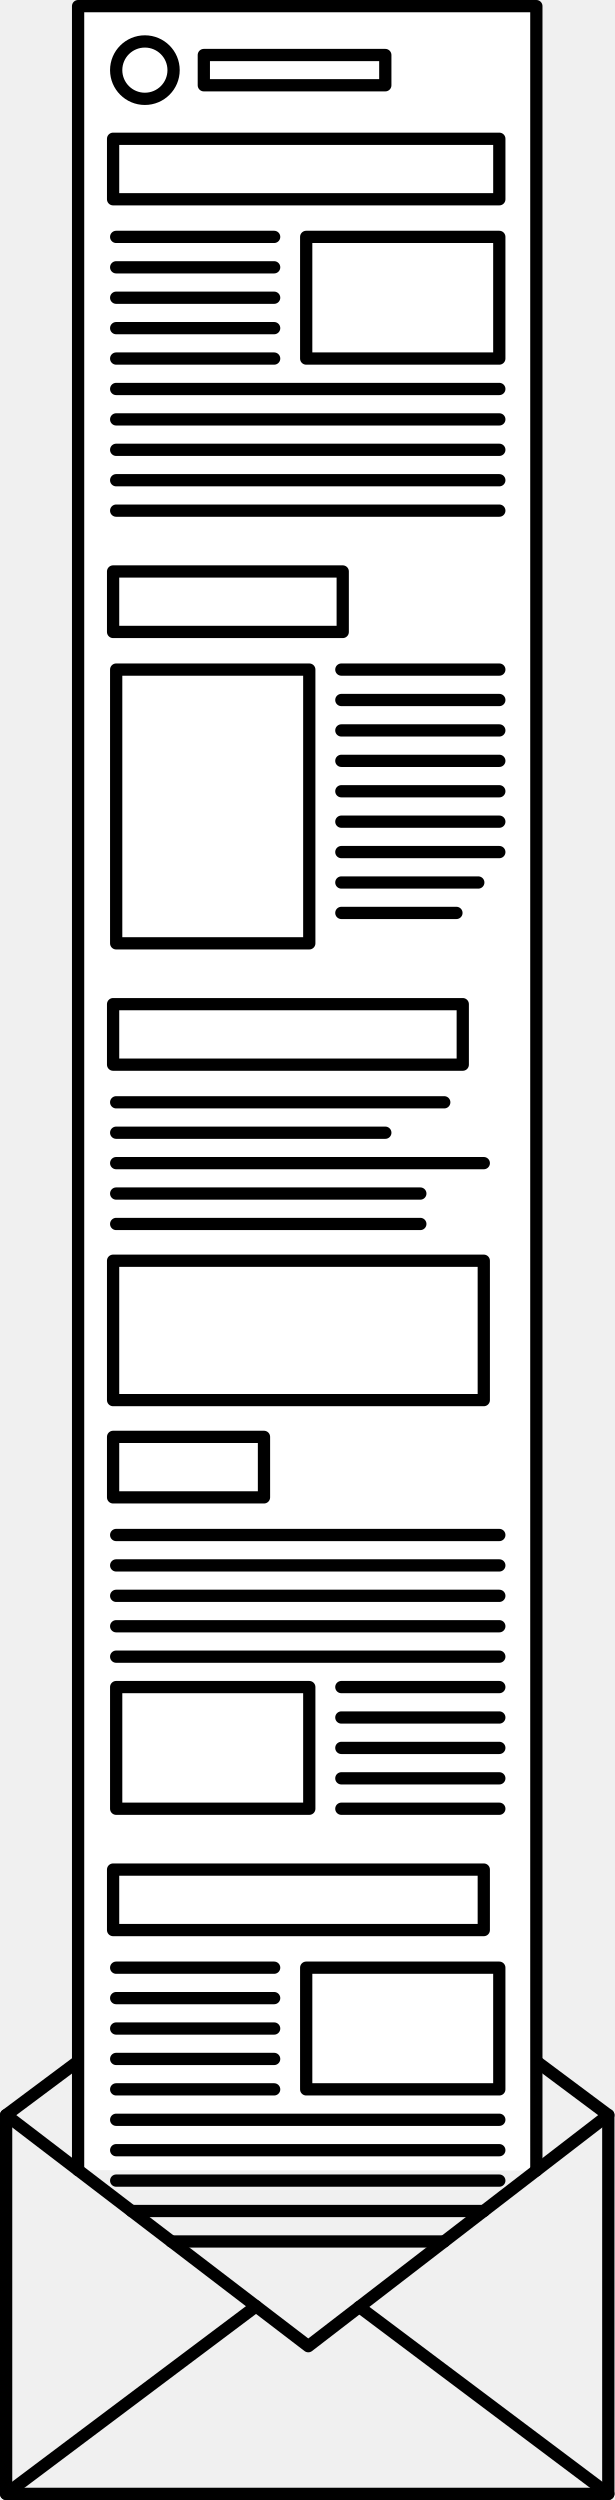
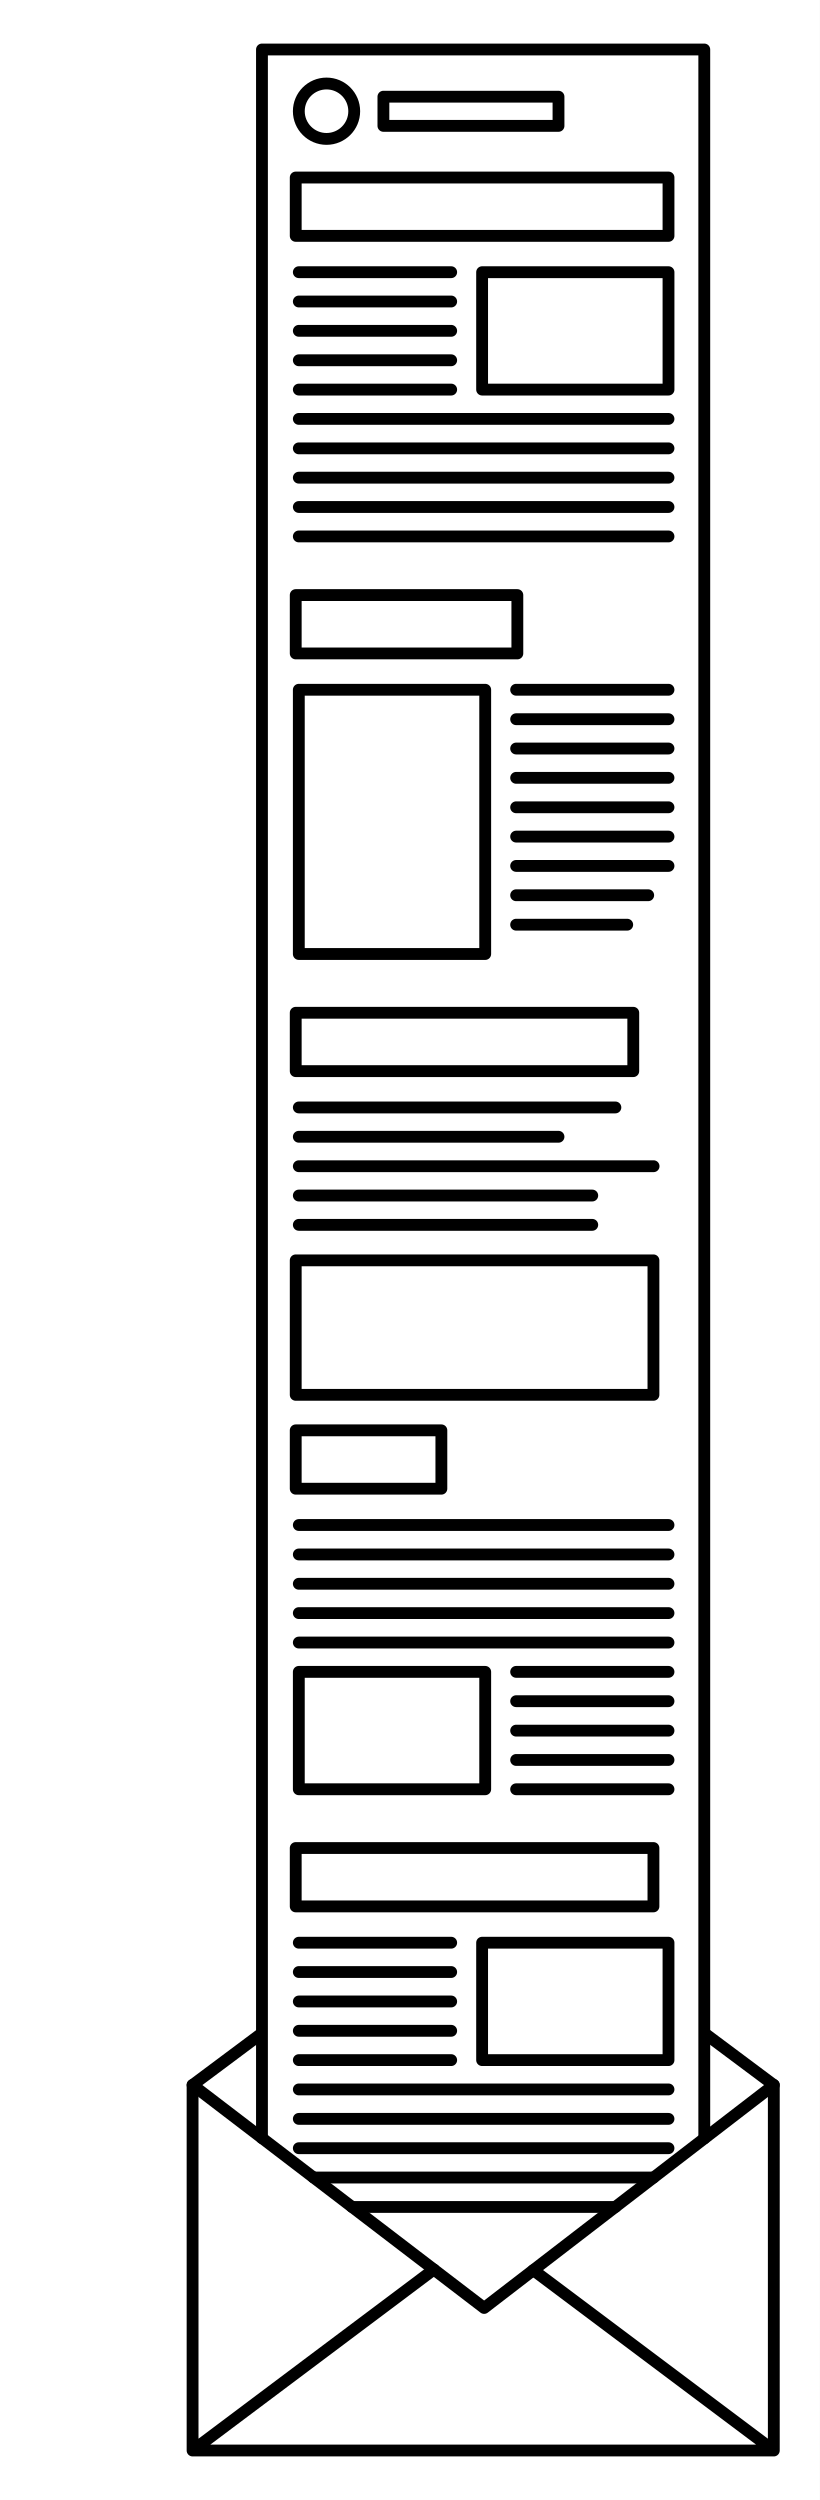
- <svg xmlns="http://www.w3.org/2000/svg" id="_ÎÓÈ_1" data-name="—ÎÓÈ_1" viewBox="0 0 440.99 1794.27">
-   <defs>
-     <style>.cls-1,.cls-2{fill:#fff;stroke:#000;stroke-linecap:round;stroke-linejoin:round;stroke-width:8.8px}.cls-2{fill:none}</style>
-   </defs>
-   <path class="cls-1" d="M183.78 1655.21L4.4 1789.87m432.18 0l-178.73-134.18" />
-   <path class="cls-2" d="M436.58 1518l-216.09-161.34L4.4 1518v271.87h432.18V1518z" />
-   <path class="cls-1" d="M56.05 1557.5V4.4h328.89v1553.38" />
-   <path class="cls-2" d="M436.58 1518l-215.32 165.88L4.4 1518" />
-   <circle class="cls-1" cx="103.98" cy="50.34" r="20.6" />
-   <path class="cls-1" d="M146.29 39.49h130.24V61.2H146.29zM81.17 99.6h277.19v43.41H81.17zm2.21 70.42h113.37M83.38 191.85h113.37M83.38 213.68h113.37M83.38 235.51h113.37M83.38 257.34h113.37M83.38 279.17h274.98M83.38 301h274.98M83.38 322.83h274.98M83.38 344.66h274.98M83.38 366.49h274.98m-138.6-196.47h138.59v87.32H219.76zM81.17 410.15h164.81v43.41H81.17zm2.21 70.42h138.59v196.47H83.38zm161.61 0h113.37M244.99 502.4h113.37m-113.37 21.83h113.37m-113.37 21.83h113.37m-113.37 21.83h113.37m-113.37 21.83h113.37m-113.37 21.83h113.37m-113.37 21.83h98.28m-98.28 21.83h82.59M81.17 720.7h250.96v43.41H81.17zm2.21 70.43h235.46M83.38 812.96h193.16M83.38 834.79h263.84M83.38 856.62h218.29M83.38 878.45h218.29m-220.5 152.81h108.29v43.41H81.17zm0-126.42h266.05v100.02H81.17zm2.21 196.84h274.98m-274.98 21.83h274.98m-274.98 21.83h274.98m-274.98 21.83h274.98M83.38 1189h274.98m-113.37 21.83h113.37m-113.37 21.83h113.37m-113.37 21.83h113.37m-113.37 21.83h113.37m-113.37 21.83h113.37m-274.98-87.32h138.59v87.32H83.38zm-2.21 130.98h266.05v43.41H81.17zm2.21 70.42h113.37m-113.37 21.83h113.37m-113.37 21.83h113.37m-113.37 21.83h113.37m-113.37 21.83h113.37m-113.37 21.83h274.98m-274.98 21.83h274.98m-274.98 21.83h274.98m-263.91 21.83h252.77m-224.24 21.83h195.86m-99.08-196.47h138.59v87.32H219.76z" />
+ <svg xmlns="http://www.w3.org/2000/svg" version="1.1" id="_ÎÓÈ_1" x="0" y="0" viewBox="0 0 609.6 1859" xml:space="preserve">
+   <style>.st1,.st2{fill:none;stroke:#000;stroke-width:8.8;stroke-linecap:round;stroke-linejoin:round}.st2{fill:#fff}</style>
+   <path fill="#fff" d="M0 0h609.6v1859H0z" />
+   <path class="st1" d="M322.6 1687.6l-179.4 134.6m432.2 0l-178.8-134.1m178.8-137.7L359.3 1389l-216.1 161.4v271.8h432.2z" />
+   <path class="st2" d="M194.8 1589.9V36.8h328.9v1553.3" />
+   <path class="st1" d="M575.4 1550.4L360 1716.2l-216.8-165.8" />
+   <circle class="st2" cx="242.8" cy="82.7" r="20.6" />
+   <path class="st2" d="M285.1 71.9h130.2v21.7H285.1zM219.9 132h277.2v43.4H219.9z" />
+   <path class="st1" d="M222.2 202.4h113.3m-113.3 21.8h113.3M222.2 246h113.3m-113.3 21.9h113.3m-113.3 21.8h113.3m-113.3 21.8h274.9m-274.9 21.9h274.9m-274.9 21.8h274.9M222.2 377h274.9m-274.9 21.9h274.9" />
+   <path class="st2" d="M358.5 202.4h138.6v87.3H358.5zM219.9 442.5h164.8v43.4H219.9zm2.3 70.4h138.6v196.5H222.2z" />
+   <path class="st1" d="M383.8 512.9h113.3m-113.3 21.9h113.3m-113.3 21.8h113.3m-113.3 21.8h113.3m-113.3 21.9h113.3m-113.3 21.8h113.3m-113.3 21.8h113.3m-113.3 21.8H482m-98.2 21.9h82.6" />
+   <path class="st2" d="M219.9 753.1h251v43.4h-251z" />
+   <path class="st1" d="M222.2 823.5h235.4m-235.4 21.8h193.1m-193.1 21.9H486M222.2 889h218.2m-218.2 21.8h218.2" />
+   <path class="st2" d="M219.9 1063.6h108.3v43.4H219.9zm0-126.4h266v100h-266z" />
+   <path class="st1" d="M222.2 1134h274.9m-274.9 21.9h274.9m-274.9 21.8h274.9m-274.9 21.8h274.9m-274.9 21.9h274.9m-113.3 21.8h113.3M383.8 1265h113.3m-113.3 21.9h113.3m-113.3 21.8h113.3m-113.3 21.8h113.3" />
+   <path class="st2" d="M222.2 1243.2h138.6v87.3H222.2zm-2.3 131h266v43.4h-266z" />
+   <path class="st1" d="M222.2 1444.6h113.3m-113.3 21.8h113.3m-113.3 21.9h113.3m-113.3 21.8h113.3m-113.3 21.8h113.3m-113.3 21.8h274.9m-274.9 21.9h274.9m-274.9 21.8h274.9m-263.9 21.8H486m-224.2 21.9h195.8" />
+   <path class="st2" d="M358.5 1444.6h138.6v87.3H358.5z" />
</svg>
